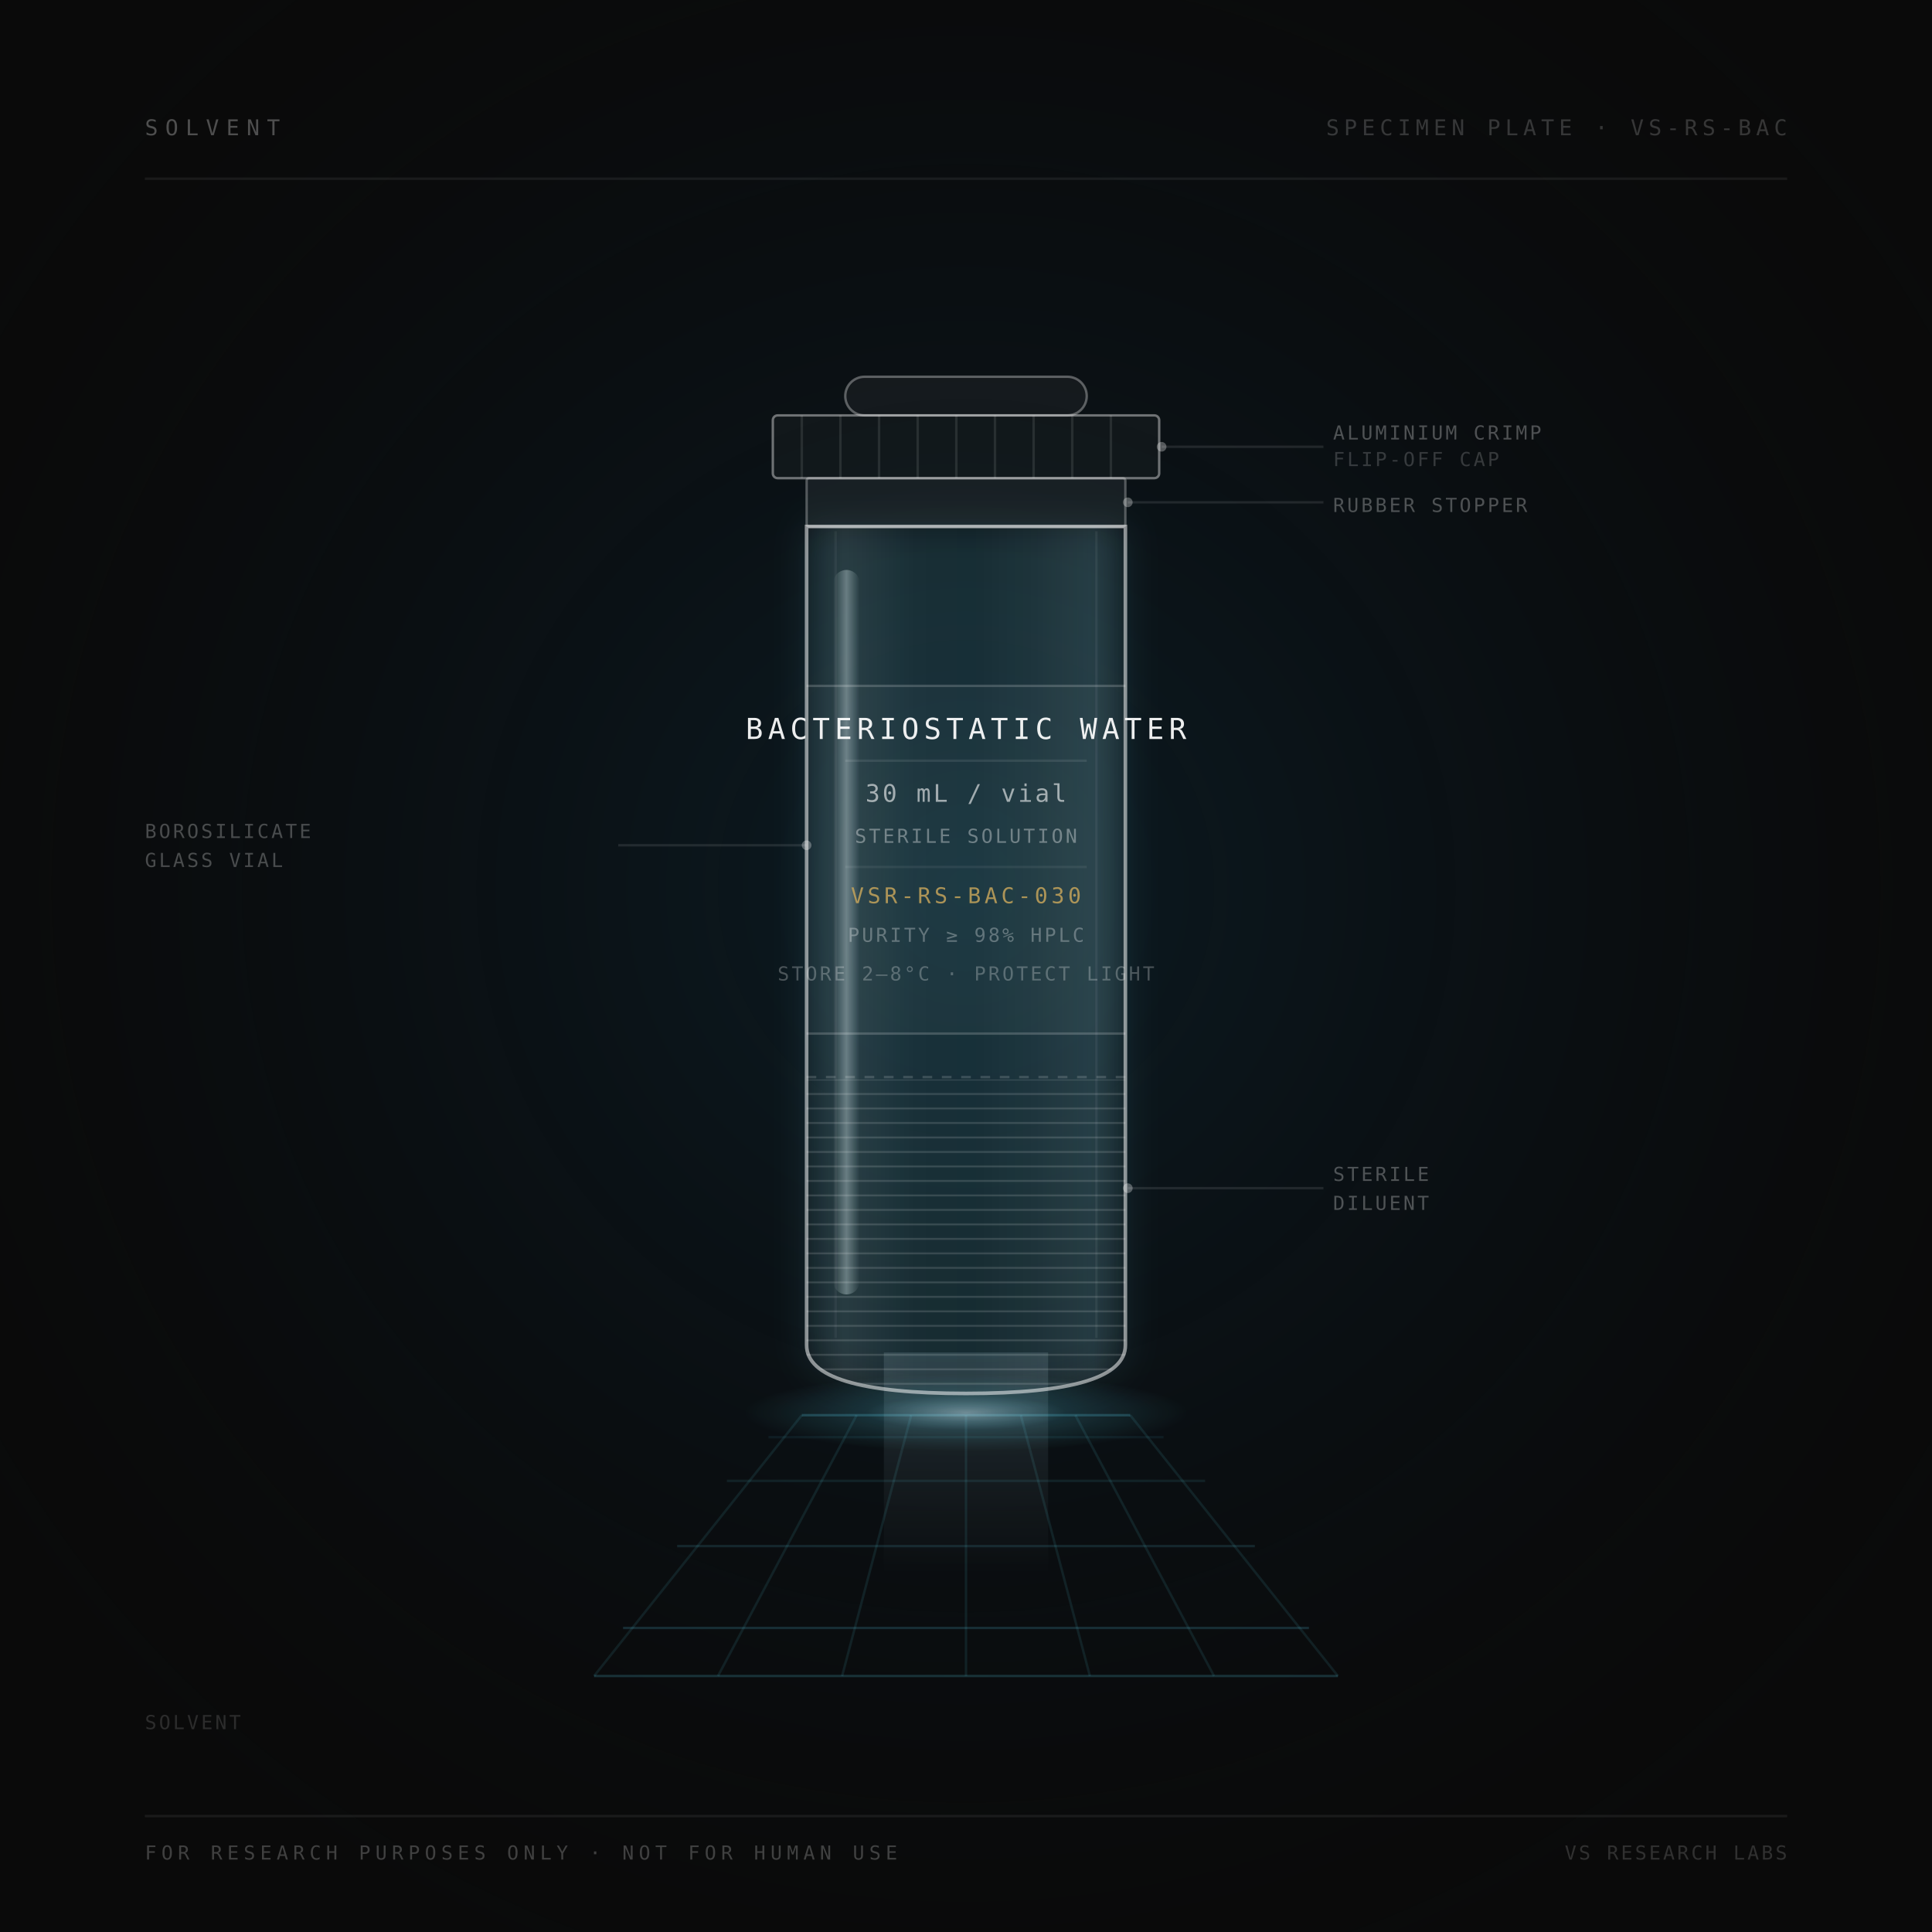
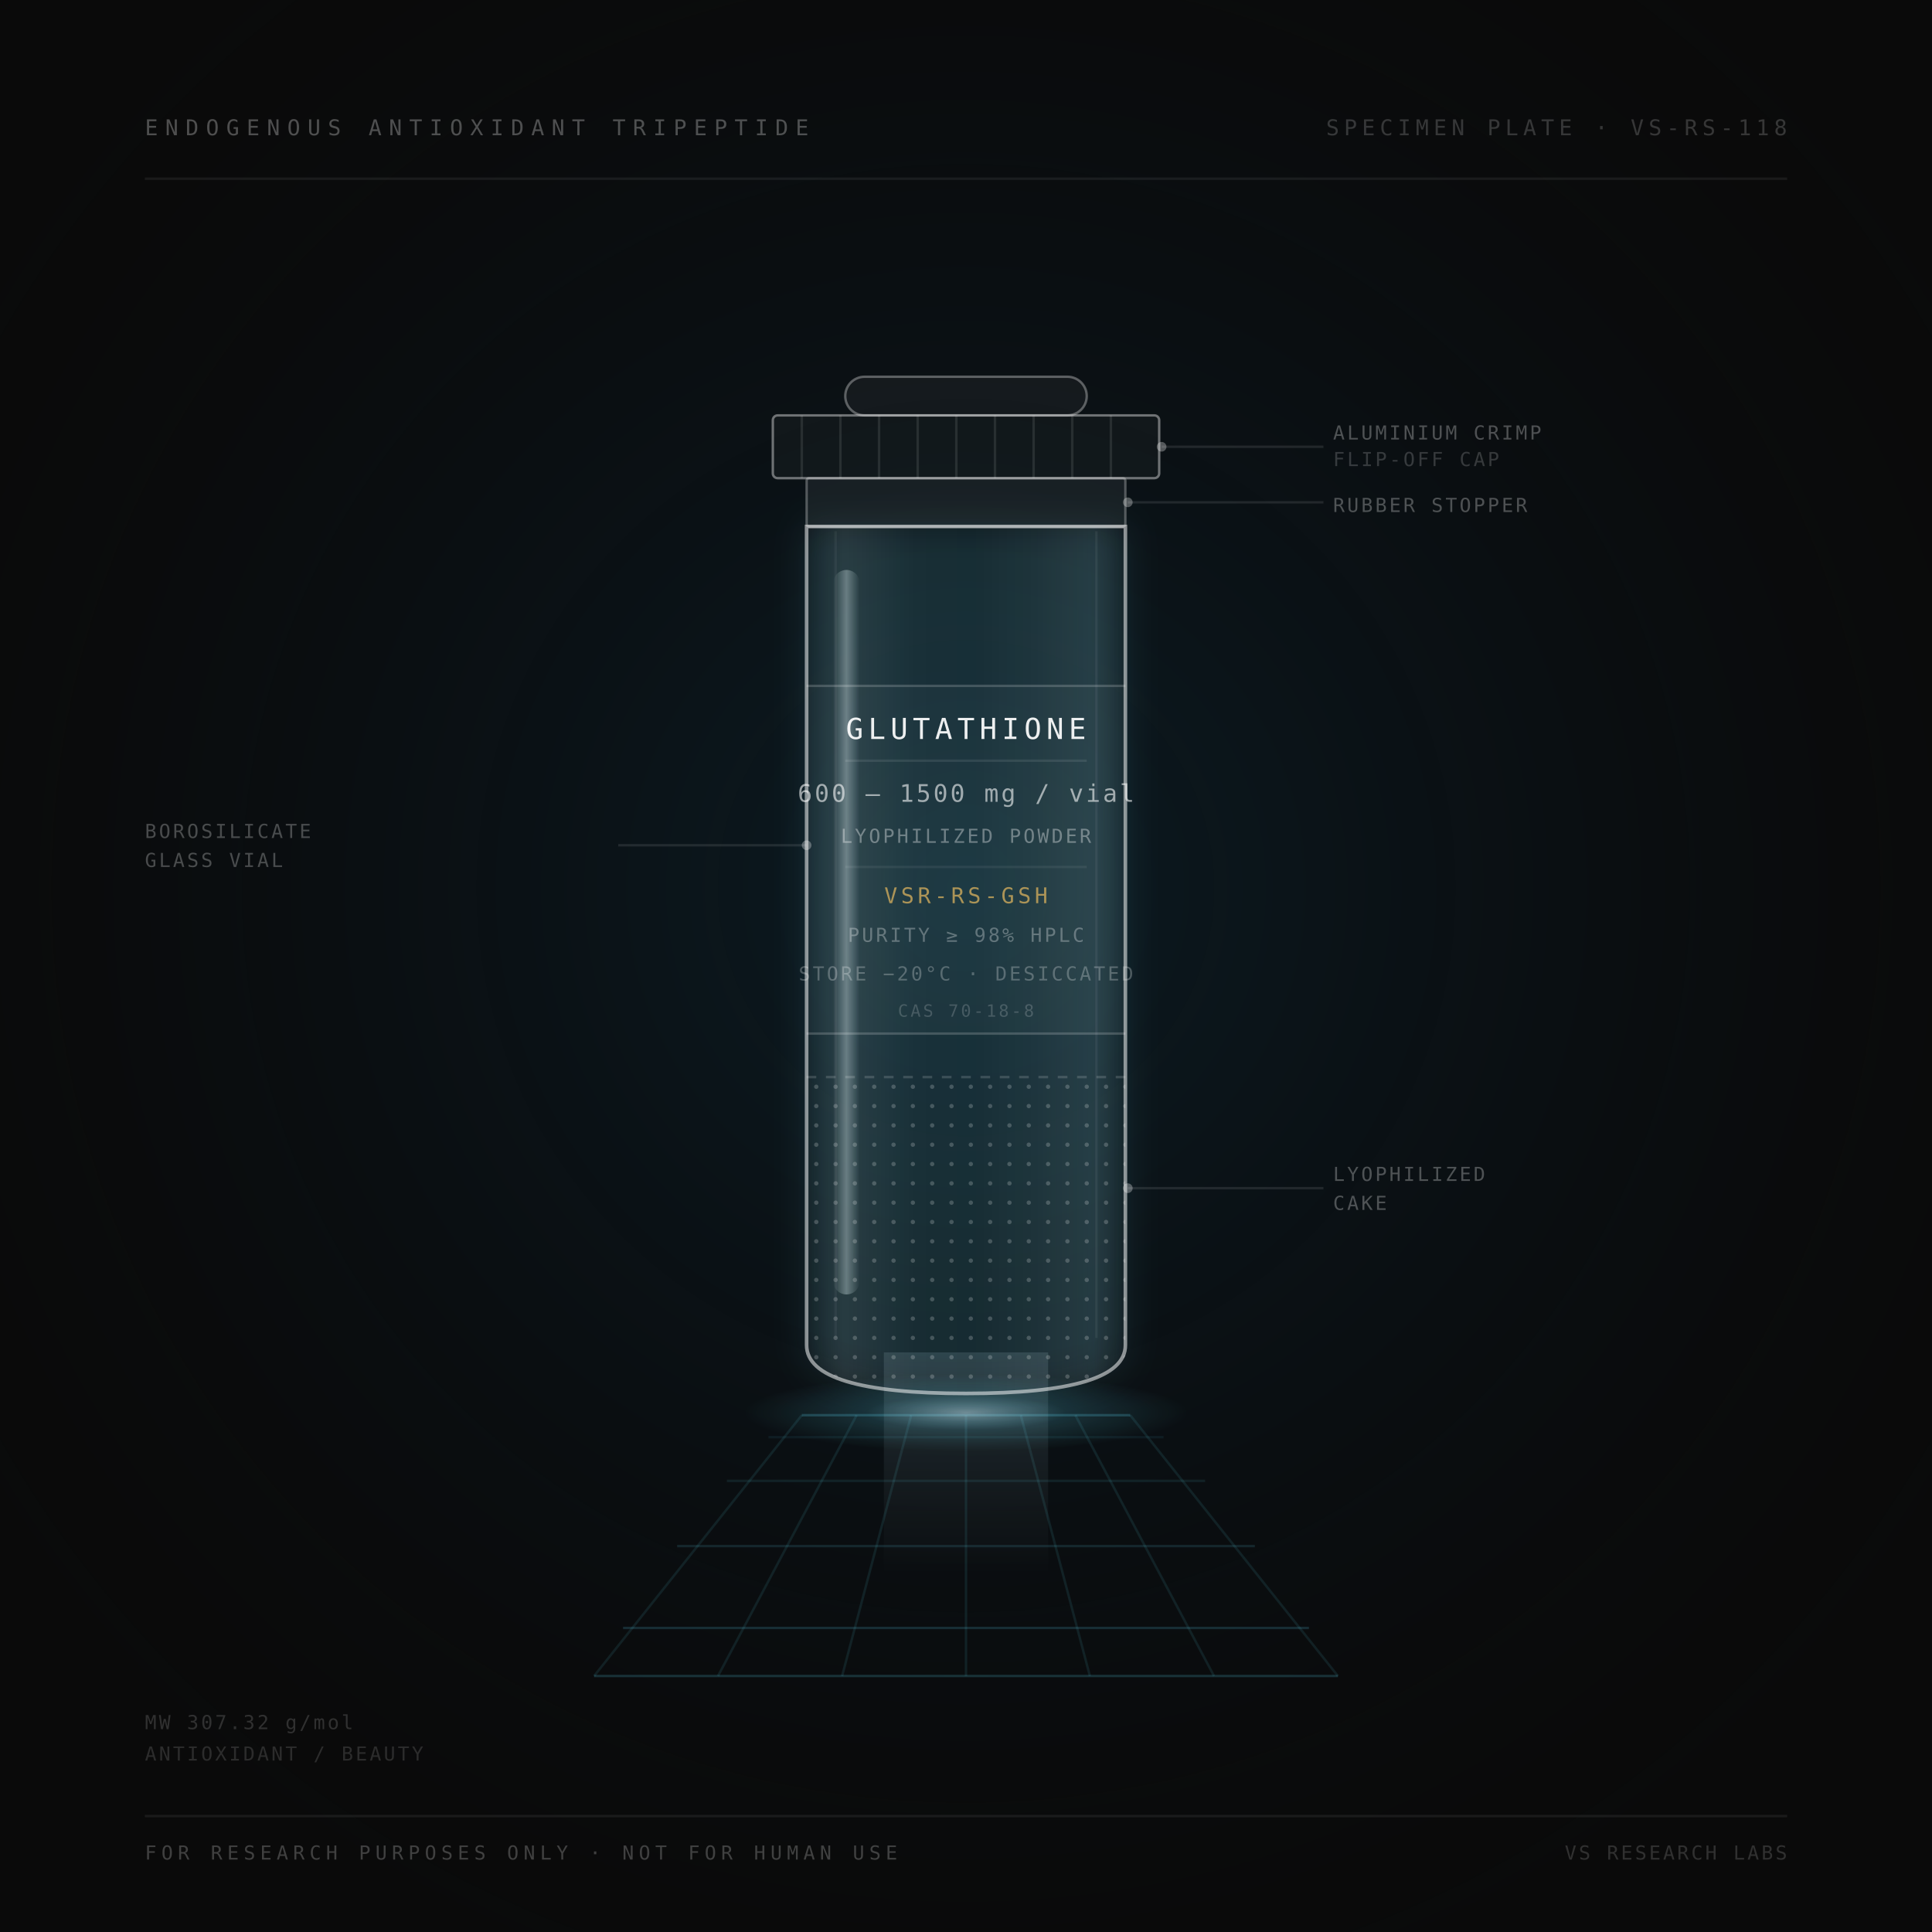
<svg xmlns="http://www.w3.org/2000/svg" viewBox="0 0 800 800">
  <defs>
-     <pattern id="liqLines" width="8" height="6" patternUnits="userSpaceOnUse">
-       <line x1="0" y1="3" x2="8" y2="3" stroke="rgba(255,255,255,0.14)" stroke-width="0.8" />
+     <pattern id="lyoDots" width="8" height="8" patternUnits="userSpaceOnUse">
+       <circle cx="2" cy="2" r="0.9" fill="rgba(255,255,255,0.2)" />
    </pattern>
    <clipPath id="vialFill">
      <path d="M333 446 L333 557 Q333 576 400 576 Q467 576 467 557 L467 446 Z" />
    </clipPath>
    <radialGradient id="bgDepth" cx="0.5" cy="0.46" r="0.62">
      <stop offset="0" stop-color="#0e2a38" stop-opacity="0.55" />
      <stop offset="0.55" stop-color="#0a1822" stop-opacity="0.28" />
      <stop offset="1" stop-color="#0a0a0a" stop-opacity="0" />
    </radialGradient>
    <radialGradient id="floorPool" cx="0.5" cy="0.5" r="0.5">
      <stop offset="0" stop-color="#bfeffd" stop-opacity="0.5" />
      <stop offset="0.45" stop-color="#5EDDF6" stop-opacity="0.16" />
      <stop offset="1" stop-color="#5EDDF6" stop-opacity="0" />
    </radialGradient>
    <linearGradient id="glassBody" x1="0" y1="0" x2="1" y2="0">
      <stop offset="0" stop-color="#ffffff" stop-opacity="0.02" />
      <stop offset="0.12" stop-color="#ffffff" stop-opacity="0.085" />
      <stop offset="0.34" stop-color="#ffffff" stop-opacity="0.015" />
      <stop offset="0.52" stop-color="#ffffff" stop-opacity="0.008" />
      <stop offset="0.72" stop-color="#ffffff" stop-opacity="0.04" />
      <stop offset="0.9" stop-color="#cdeefb" stop-opacity="0.09" />
      <stop offset="1" stop-color="#ffffff" stop-opacity="0.02" />
    </linearGradient>
    <linearGradient id="spec" x1="0" y1="0" x2="1" y2="0">
      <stop offset="0" stop-color="#eafdff" stop-opacity="0" />
      <stop offset="0.5" stop-color="#eafdff" stop-opacity="0.55" />
      <stop offset="1" stop-color="#eafdff" stop-opacity="0" />
    </linearGradient>
    <linearGradient id="reflFade" x1="0" y1="0" x2="0" y2="1">
      <stop offset="0" stop-color="#cdeefb" stop-opacity="0.13" />
      <stop offset="1" stop-color="#cdeefb" stop-opacity="0" />
    </linearGradient>
    <filter id="vglow" x="-60%" y="-60%" width="220%" height="220%">
      <feGaussianBlur stdDeviation="7" />
    </filter>
  </defs>
  <rect width="800" height="800" fill="#0a0a0a" />
  <rect width="800" height="800" fill="url(#bgDepth)" />
  <line x1="60" y1="74" x2="740" y2="74" stroke="rgba(255,255,255,0.07)" stroke-width="1" />
-   <text x="60" y="56" font-family="monospace" font-size="9" fill="rgba(255,255,255,0.28)" letter-spacing="3">SOLVENT</text>
-   <text x="740" y="56" font-family="monospace" font-size="9" fill="rgba(255,255,255,0.18)" letter-spacing="2" text-anchor="end">SPECIMEN PLATE · VS-RS-BAC</text>
+   <text x="60" y="56" font-family="monospace" font-size="9" fill="rgba(255,255,255,0.28)" letter-spacing="3">ENDOGENOUS ANTIOXIDANT TRIPEPTIDE</text>
+   <text x="740" y="56" font-family="monospace" font-size="9" fill="rgba(255,255,255,0.18)" letter-spacing="2" text-anchor="end">SPECIMEN PLATE · VS-RS-118</text>
  <g class="pad">
    <line x1="332" y1="586" x2="468" y2="586" stroke="#5EDDF6" stroke-opacity="0.22" stroke-width="1" />
    <line x1="332.0" y1="586" x2="246.0" y2="694" stroke="#5EDDF6" stroke-opacity="0.10" stroke-width="1" />
    <line x1="354.7" y1="586" x2="297.3" y2="694" stroke="#5EDDF6" stroke-opacity="0.10" stroke-width="1" />
    <line x1="377.3" y1="586" x2="348.7" y2="694" stroke="#5EDDF6" stroke-opacity="0.10" stroke-width="1" />
    <line x1="400.0" y1="586" x2="400.0" y2="694" stroke="#5EDDF6" stroke-opacity="0.10" stroke-width="1" />
    <line x1="422.7" y1="586" x2="451.3" y2="694" stroke="#5EDDF6" stroke-opacity="0.10" stroke-width="1" />
    <line x1="445.3" y1="586" x2="502.7" y2="694" stroke="#5EDDF6" stroke-opacity="0.10" stroke-width="1" />
    <line x1="468.0" y1="586" x2="554.0" y2="694" stroke="#5EDDF6" stroke-opacity="0.10" stroke-width="1" />
    <line x1="318.2" y1="595.1" x2="481.8" y2="595.1" stroke="#5EDDF6" stroke-opacity="0.071" stroke-width="1" />
    <line x1="301.0" y1="613.2" x2="499.0" y2="613.2" stroke="#5EDDF6" stroke-opacity="0.097" stroke-width="1" />
    <line x1="280.4" y1="640.2" x2="519.6" y2="640.2" stroke="#5EDDF6" stroke-opacity="0.128" stroke-width="1" />
    <line x1="258.0" y1="674.1" x2="542.0" y2="674.1" stroke="#5EDDF6" stroke-opacity="0.162" stroke-width="1" />
    <line x1="246.0" y1="694.0" x2="554.0" y2="694.0" stroke="#5EDDF6" stroke-opacity="0.180" stroke-width="1" />
  </g>
  <path d="M334 218 L334 557 Q334 577 400 577 Q466 577 466 557 L466 218 Z" fill="#5EDDF6" opacity="0.12" filter="url(#vglow)" />
  <ellipse cx="400" cy="585" rx="92" ry="16" fill="url(#floorPool)" />
  <rect x="366" y="560" width="68" height="92" fill="url(#reflFade)" />
  <rect x="350" y="156" width="100" height="16" rx="8" fill="rgba(255,255,255,0.04)" stroke="rgba(255,255,255,0.32)" stroke-width="1" />
  <rect x="320" y="172" width="160" height="26" rx="2" fill="rgba(255,255,255,0.03)" stroke="rgba(255,255,255,0.4)" stroke-width="1" />
  <line x1="332" y1="172" x2="332" y2="198" stroke="rgba(255,255,255,0.1)" stroke-width="1" />
  <line x1="348" y1="172" x2="348" y2="198" stroke="rgba(255,255,255,0.1)" stroke-width="1" />
  <line x1="364" y1="172" x2="364" y2="198" stroke="rgba(255,255,255,0.1)" stroke-width="1" />
  <line x1="380" y1="172" x2="380" y2="198" stroke="rgba(255,255,255,0.1)" stroke-width="1" />
  <line x1="396" y1="172" x2="396" y2="198" stroke="rgba(255,255,255,0.1)" stroke-width="1" />
  <line x1="412" y1="172" x2="412" y2="198" stroke="rgba(255,255,255,0.1)" stroke-width="1" />
  <line x1="428" y1="172" x2="428" y2="198" stroke="rgba(255,255,255,0.1)" stroke-width="1" />
  <line x1="444" y1="172" x2="444" y2="198" stroke="rgba(255,255,255,0.1)" stroke-width="1" />
  <line x1="460" y1="172" x2="460" y2="198" stroke="rgba(255,255,255,0.1)" stroke-width="1" />
  <rect x="334" y="198" width="132" height="20" rx="1" fill="rgba(255,255,255,0.06)" stroke="rgba(255,255,255,0.28)" stroke-width="1" />
  <path d="M334 218 L334 557 Q334 577 400 577 Q466 577 466 557 L466 218 Z" fill="url(#glassBody)" stroke="rgba(255,255,255,0.52)" stroke-width="1.5" />
  <rect x="345" y="236" width="11" height="300" rx="5.5" fill="url(#spec)" opacity="0.6" />
  <line x1="346" y1="220" x2="346" y2="554" stroke="rgba(255,255,255,0.05)" stroke-width="1" />
  <line x1="454" y1="220" x2="454" y2="554" stroke="rgba(255,255,255,0.06)" stroke-width="1" />
  <line x1="334" y1="446" x2="466" y2="446" stroke="rgba(255,255,255,0.16)" stroke-width="1" stroke-dasharray="4,4" />
-   <rect x="334" y="447" width="132" height="128" fill="url(#liqLines)" clip-path="url(#vialFill)" />
+   <rect x="334" y="447" width="132" height="128" fill="url(#lyoDots)" clip-path="url(#vialFill)" />
  <rect x="334" y="284" width="132" height="144" fill="rgba(255,255,255,0.025)" />
  <line x1="334" y1="284" x2="466" y2="284" stroke="rgba(255,255,255,0.18)" stroke-width="1" />
  <line x1="334" y1="428" x2="466" y2="428" stroke="rgba(255,255,255,0.18)" stroke-width="1" />
-   <text x="400" y="306" font-family="monospace" font-size="12" font-weight="500" fill="rgba(255,255,255,0.92)" letter-spacing="2" text-anchor="middle">BACTERIOSTATIC WATER</text>
+   <text x="400" y="306" font-family="monospace" font-size="12" font-weight="500" fill="rgba(255,255,255,0.92)" letter-spacing="2" text-anchor="middle">GLUTATHIONE</text>
  <line x1="350" y1="315" x2="450" y2="315" stroke="rgba(255,255,255,0.09)" stroke-width="1" />
-   <text x="400" y="332" font-family="monospace" font-size="10" fill="rgba(255,255,255,0.58)" letter-spacing="1" text-anchor="middle">30 mL / vial</text>
-   <text x="400" y="349" font-family="monospace" font-size="8" fill="rgba(255,255,255,0.36)" letter-spacing="1" text-anchor="middle">STERILE SOLUTION</text>
+   <text x="400" y="332" font-family="monospace" font-size="10" fill="rgba(255,255,255,0.58)" letter-spacing="1" text-anchor="middle">600 – 1500 mg / vial</text>
+   <text x="400" y="349" font-family="monospace" font-size="8" fill="rgba(255,255,255,0.36)" letter-spacing="1" text-anchor="middle">LYOPHILIZED POWDER</text>
  <line x1="350" y1="359" x2="450" y2="359" stroke="rgba(255,255,255,0.07)" stroke-width="1" />
-   <text x="400" y="374" font-family="monospace" font-size="9" fill="#C4A35A" letter-spacing="1.5" text-anchor="middle" opacity="0.85">VSR-RS-BAC-030</text>
+   <text x="400" y="374" font-family="monospace" font-size="9" fill="#C4A35A" letter-spacing="1.5" text-anchor="middle" opacity="0.85">VSR-RS-GSH</text>
  <text x="400" y="390" font-family="monospace" font-size="8" fill="rgba(255,255,255,0.3)" letter-spacing="1" text-anchor="middle">PURITY ≥ 98% HPLC</text>
-   <text x="400" y="406" font-family="monospace" font-size="8" fill="rgba(255,255,255,0.26)" letter-spacing="1" text-anchor="middle">STORE 2–8°C · PROTECT LIGHT</text>
+   <text x="400" y="406" font-family="monospace" font-size="8" fill="rgba(255,255,255,0.26)" letter-spacing="1" text-anchor="middle">STORE −20°C · DESICCATED</text>
+   <text x="400" y="421" font-family="monospace" font-size="7" fill="rgba(255,255,255,0.18)" letter-spacing="1" text-anchor="middle">CAS 70-18-8</text>
  <line x1="481" y1="185" x2="548" y2="185" stroke="rgba(255,255,255,0.1)" stroke-width="1" />
  <circle cx="481" cy="185" r="2" fill="rgba(255,255,255,0.3)" />
  <text x="552" y="182" font-family="monospace" font-size="8" fill="rgba(255,255,255,0.28)" letter-spacing="1">ALUMINIUM CRIMP</text>
  <text x="552" y="193" font-family="monospace" font-size="8" fill="rgba(255,255,255,0.18)" letter-spacing="1">FLIP-OFF CAP</text>
  <line x1="467" y1="208" x2="548" y2="208" stroke="rgba(255,255,255,0.1)" stroke-width="1" />
  <circle cx="467" cy="208" r="2" fill="rgba(255,255,255,0.3)" />
  <text x="552" y="212" font-family="monospace" font-size="8" fill="rgba(255,255,255,0.28)" letter-spacing="1">RUBBER STOPPER</text>
  <line x1="467" y1="492" x2="548" y2="492" stroke="rgba(255,255,255,0.1)" stroke-width="1" />
  <circle cx="467" cy="492" r="2" fill="rgba(255,255,255,0.3)" />
-   <text x="552" y="489" font-family="monospace" font-size="8" fill="rgba(255,255,255,0.28)" letter-spacing="1">STERILE</text>
-   <text x="552" y="501" font-family="monospace" font-size="8" fill="rgba(255,255,255,0.28)" letter-spacing="1">DILUENT</text>
+   <text x="552" y="489" font-family="monospace" font-size="8" fill="rgba(255,255,255,0.28)" letter-spacing="1">LYOPHILIZED</text>
+   <text x="552" y="501" font-family="monospace" font-size="8" fill="rgba(255,255,255,0.28)" letter-spacing="1">CAKE</text>
  <line x1="334" y1="350" x2="256" y2="350" stroke="rgba(255,255,255,0.1)" stroke-width="1" />
  <circle cx="334" cy="350" r="2" fill="rgba(255,255,255,0.3)" />
  <text x="60" y="347" font-family="monospace" font-size="8" fill="rgba(255,255,255,0.26)" letter-spacing="1">BOROSILICATE</text>
  <text x="60" y="359" font-family="monospace" font-size="8" fill="rgba(255,255,255,0.26)" letter-spacing="1">GLASS VIAL</text>
-   <text x="60" y="716" font-family="monospace" font-size="8" fill="rgba(255,255,255,0.14)" letter-spacing="1">SOLVENT</text>
+   <text x="60" y="716" font-family="monospace" font-size="8" fill="rgba(255,255,255,0.16)" letter-spacing="1">MW 307.32 g/mol</text>
+   <text x="60" y="729" font-family="monospace" font-size="8" fill="rgba(255,255,255,0.14)" letter-spacing="1">ANTIOXIDANT / BEAUTY</text>
  <line x1="60" y1="752" x2="740" y2="752" stroke="rgba(255,255,255,0.07)" stroke-width="1" />
  <text x="60" y="770" font-family="monospace" font-size="8" fill="rgba(255,255,255,0.22)" letter-spacing="2">FOR RESEARCH PURPOSES ONLY · NOT FOR HUMAN USE</text>
  <text x="740" y="770" font-family="monospace" font-size="8" fill="rgba(255,255,255,0.16)" letter-spacing="1" text-anchor="end">VS RESEARCH LABS</text>
</svg>
